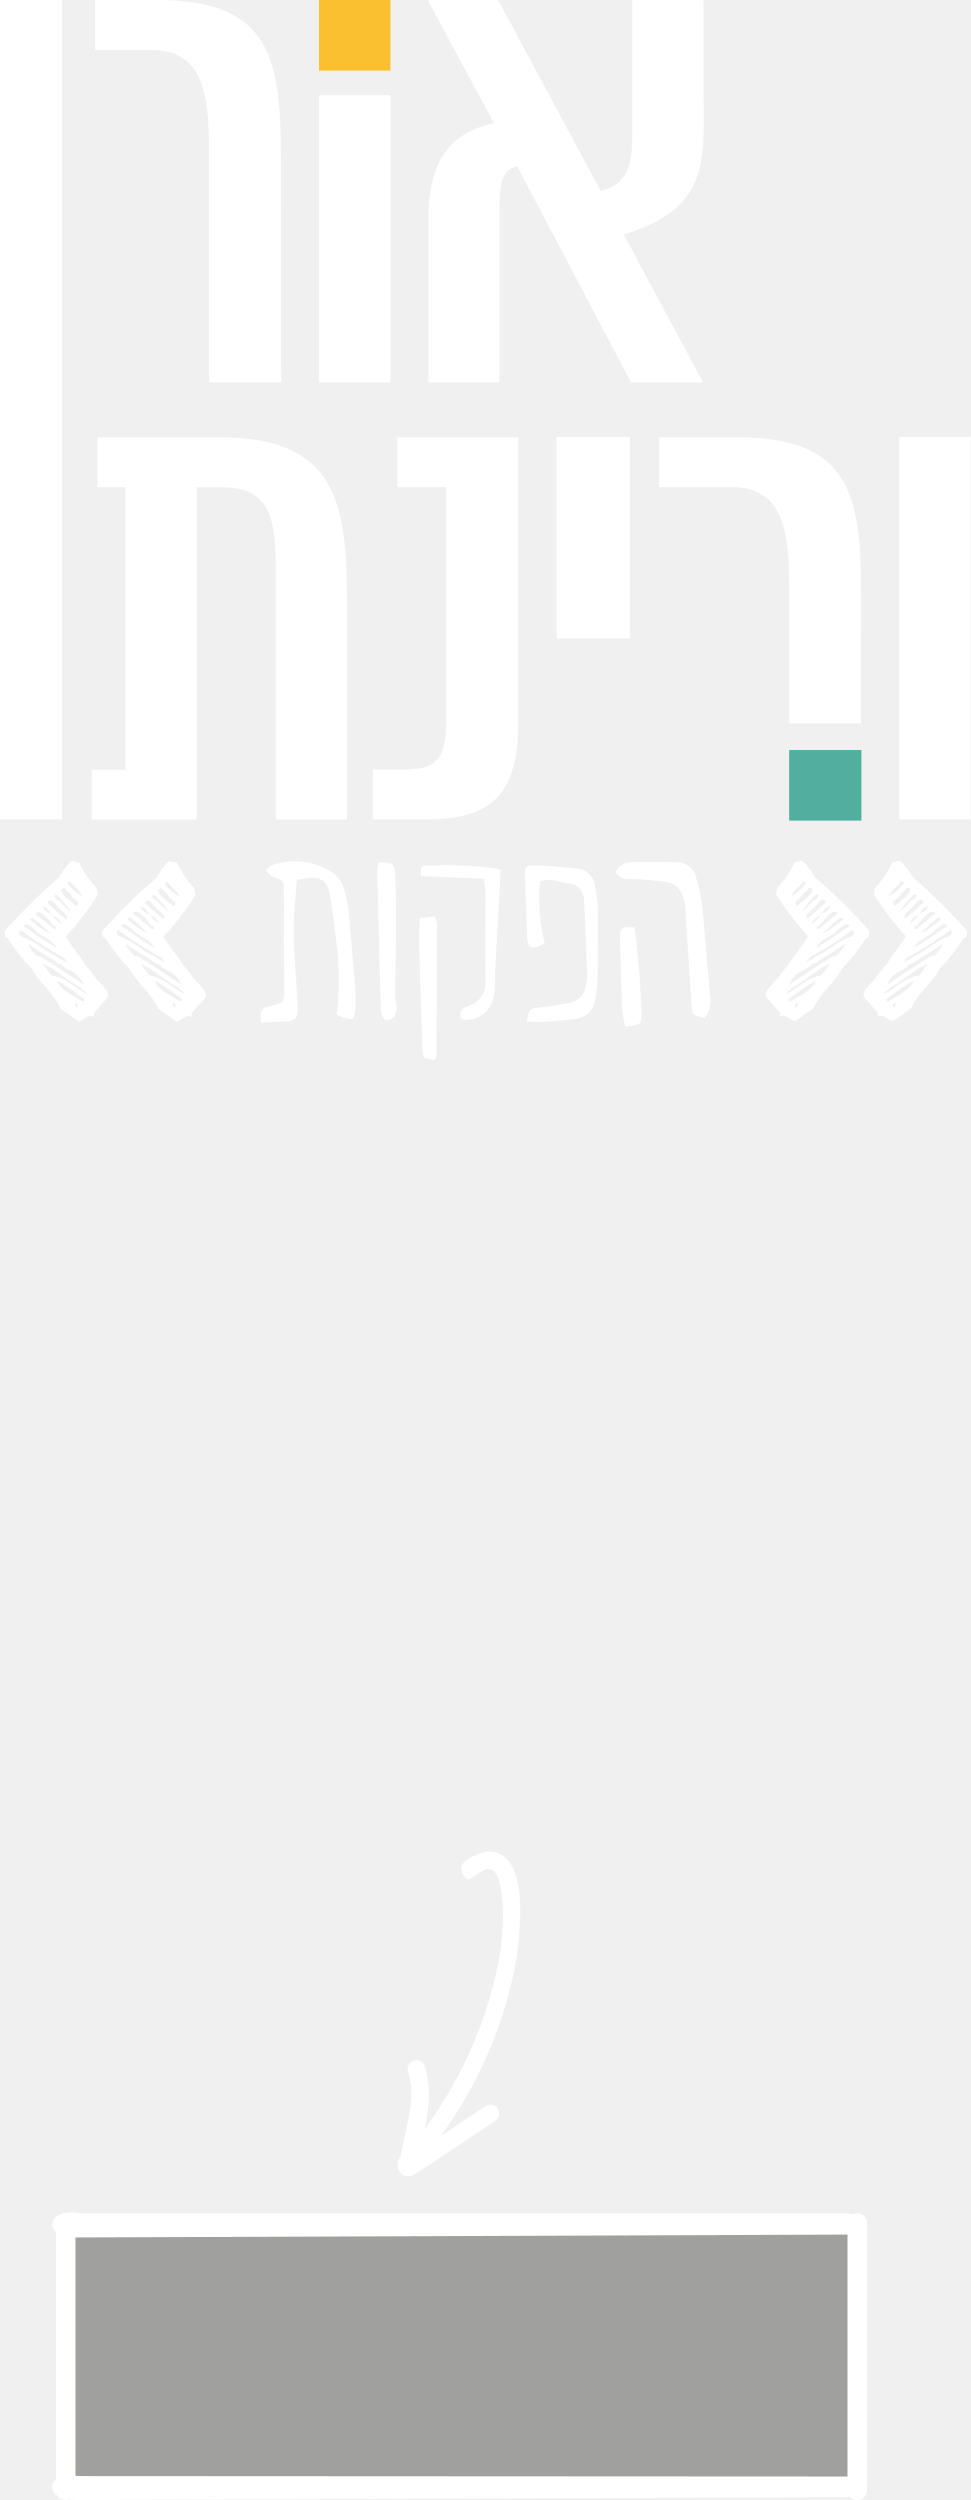
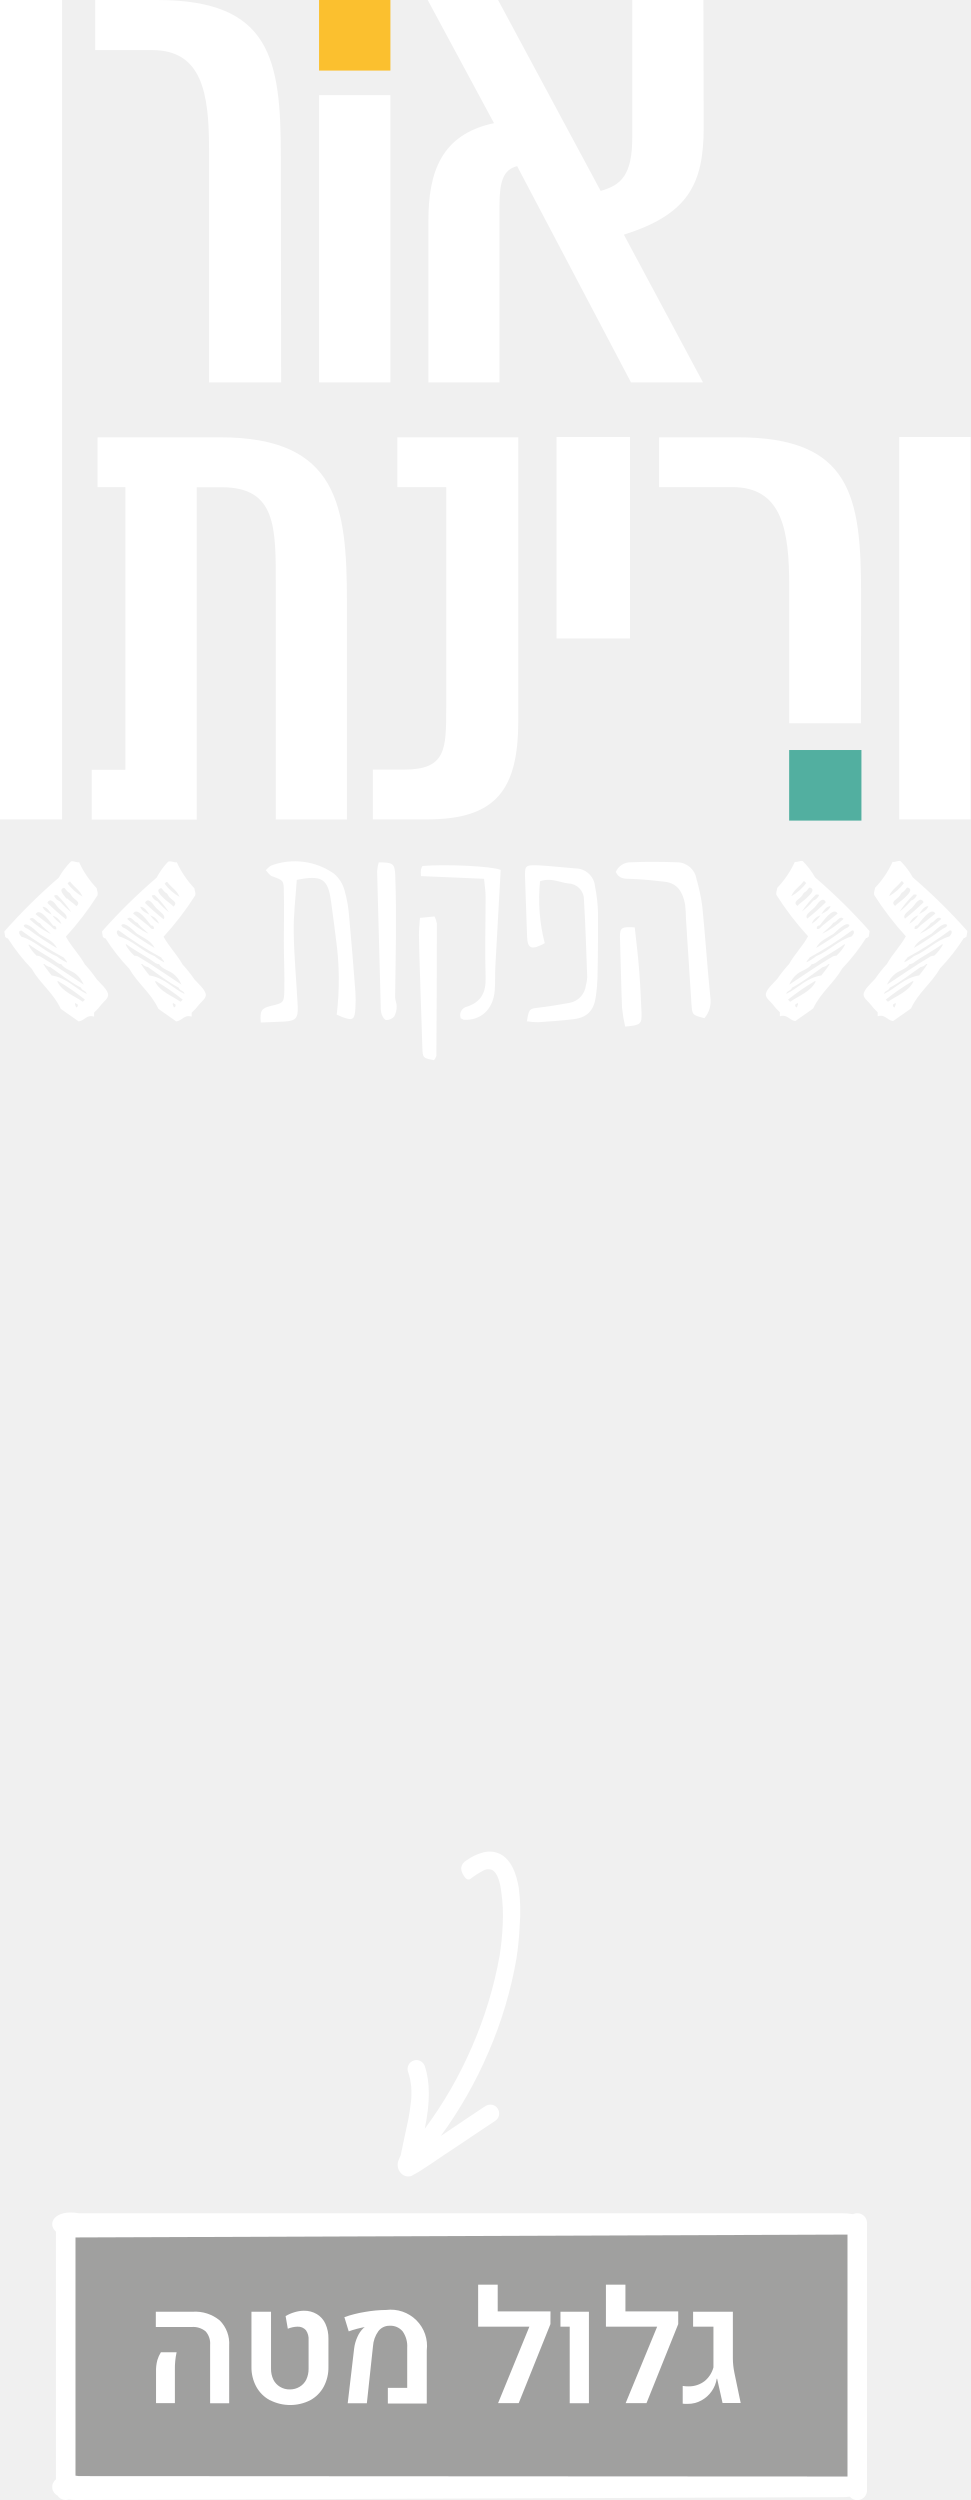
<svg xmlns="http://www.w3.org/2000/svg" viewBox="0 0 136.41 351.36">
  <defs>
-     <style>.cls-1{fill:#1d1d1b;opacity:0.38;}.cls-2,.cls-3{fill:#fff;}.cls-2{fill-rule:evenodd;}.cls-4{fill:#fbc02f;}.cls-5{fill:#52afa0;}</style>
+     <style>.a{fill:#1d1d1b;opacity:0.38;}.b,.c{fill:#fff;}.b{fill-rule:evenodd;}.d{fill:#fbc02f;}.e{fill:#52afa0;}</style>
  </defs>
-   <g id="Layer_2" data-name="Layer 2">
-     <g id="art">
-       <rect class="cls-1" x="9.02" y="312.49" width="111.15" height="36.91" />
-       <path class="cls-2" d="M72.91,265.32q-.57-3.42-2.3-4.57a3.37,3.37,0,0,0-2.68-.41,7.13,7.13,0,0,0-2.38,1.13,1.43,1.43,0,0,0-.74,1.07,2,2,0,0,0,.36,1.06c.24.39.58.76,1,.43a11.11,11.11,0,0,1,1.7-1.1,1.44,1.44,0,0,1,1.36-.09c.55.35,1,1.32,1.2,2.9a23.32,23.32,0,0,1,.22,4.82,38.3,38.3,0,0,1-.43,4.29,57.12,57.12,0,0,1-3.86,12.75,57.47,57.47,0,0,1-6.66,11.58q1.14-5.46,0-8.81a1.31,1.31,0,0,0-.63-.71,1.12,1.12,0,0,0-.93-.06,1.23,1.23,0,0,0-.72.61,1.2,1.2,0,0,0-.08.94,9,9,0,0,1,.45,2.11,11,11,0,0,1-.06,2.38c-.11.86-.22,1.59-.34,2.21l-.55,2.55-.51,2.44s0,.08-.08.21l-.21.49a1.72,1.72,0,0,0,.56,2.11,1.37,1.37,0,0,0,1,.22,1,1,0,0,0,.29-.09,3.56,3.56,0,0,0,.4-.23,7.78,7.78,0,0,0,1-.6q.92-.57,3-2,5.8-3.89,7.31-4.88a1.21,1.21,0,0,0,.53-.78,1.23,1.23,0,0,0-.18-.93,1.15,1.15,0,0,0-.76-.54,1.32,1.32,0,0,0-.94.16q-1.74,1.14-6.3,4.22a60,60,0,0,0,6.74-11.86,58.21,58.21,0,0,0,3.89-13.05,42.65,42.65,0,0,0,.46-4.68A25.09,25.09,0,0,0,72.91,265.32Z" />
-       <path class="cls-2" d="M119.89,311.19a8.41,8.41,0,0,0-1.55-.13H11.07c-3.33-.59-4.52,1.41-3.21,2.59v34.82a1.34,1.34,0,0,0,.22,2.26,1.37,1.37,0,0,0,1.58.56,6.48,6.48,0,0,0,.94.07l107.73-.4a8.86,8.86,0,0,0,1.11-.07,1.37,1.37,0,0,0,2.41-1V312.5A1.37,1.37,0,0,0,119.89,311.19ZM11.07,348l-.46-.06V314.46l107.73-.4c.27,0,.53,0,.77,0v34c-.24,0-.5,0-.77,0Z" />
-       <rect class="cls-3" x="126.38" y="61.42" width="10.03" height="53.74" />
-       <path class="cls-3" d="M121,101.65H110.92V82.36c0-7.88-1-13.9-8-13.9H92.63v-7h11c16,0,17.39,8.31,17.39,22Z" />
-       <path class="cls-3" d="M98.9,17.89c0,8-2.2,12.25-11.22,15.09L98.8,53.74H88.68l-16-30.39c-1.86.47-2.48,2-2.48,5.47V53.74H60.21V31c0-6.74,1.77-12.12,9.22-13.69L60.11,0H70L84.42,26.83c2.87-.81,4.44-2.2,4.44-7.54V0h10Z" />
-       <path class="cls-3" d="M62.72,99.52V68.46H55.84v-7h17V101.3c0,9.62-3.06,13.86-12.8,13.86H52.4v-7h4.44c5.87,0,5.87-2.92,5.87-8.6" />
-       <rect class="cls-3" x="44.84" y="13.37" width="10.03" height="40.37" />
-       <path class="cls-3" d="M48.76,84.65v30.52h-10v-33c0-8,.1-13.69-7.59-13.69H27.65v46.71H12.89v-7h4.73V68.46H13.71v-7H30.9c16.62,0,17.86,9.58,17.86,23.23" />
-       <path class="cls-3" d="M39.51,53.74H29.38V20.94c0-7.88-1-13.9-8-13.9h-8V0h8.7c16,0,17.39,8.31,17.39,22Z" />
-       <rect class="cls-3" width="8.72" height="115.16" />
-       <rect class="cls-3" x="78.22" y="61.42" width="10.32" height="28.31" />
-       <rect class="cls-4" x="44.84" width="10.03" height="9.92" />
-       <rect class="cls-5" x="110.91" y="105.41" width="10.16" height="9.92" />
-       <path class="cls-3" d="M53.23,121.2c2,0,2.26.16,2.32,1.86.11,2.82.11,5.64.1,8.46s-.1,5.76-.12,8.64c0,.43.24.87.22,1.3a2.78,2.78,0,0,1-.36,1.42,1.48,1.48,0,0,1-1.12.48c-.23,0-.51-.48-.63-.8a3.65,3.65,0,0,1-.13-1.14q-.27-9.51-.51-19a6.26,6.26,0,0,1,.23-1.22" />
-       <path class="cls-3" d="M47.32,142.63A41,41,0,0,0,47.22,132c-.2-1.78-.46-3.56-.7-5.34-.43-3.15-1.26-3.71-4.81-3-.15,2.39-.47,4.86-.43,7.33.05,3.46.38,6.91.56,10.37.09,1.78-.27,2.14-2,2.22l-3.19.13c-.14-1.68.09-2,1.4-2.33,1.78-.42,1.87-.42,1.91-2.18.05-2.31-.07-4.61-.07-6.92s.07-4.61,0-6.92c0-1.65-.07-1.62-1.67-2.22-.35-.13-.58-.55-.87-.84.27-.23.5-.56.81-.67a9.55,9.55,0,0,1,8.78,1.16,4.63,4.63,0,0,1,1.49,2.37,18.23,18.23,0,0,1,.65,3.78c.33,3.49.6,7,.87,10.48a17,17,0,0,1,0,2.29c-.1,1.62-.36,1.78-1.85,1.23-.17-.06-.34-.15-.74-.32" />
-       <path class="cls-3" d="M74.05,143.54c.29-1.75.36-1.77,1.58-1.91,1.45-.17,2.9-.41,4.34-.67a2.82,2.82,0,0,0,2.37-2.46,5,5,0,0,0,.19-1.13c-.13-3.64-.24-7.29-.46-10.92a2.25,2.25,0,0,0-2.17-2.28c-1.25-.15-2.44-.85-4-.32a24.85,24.85,0,0,0,.66,8.71c-1.81,1-2.42.8-2.48-.89q-.15-4-.28-8.05c-.06-2-.05-2.07,1.91-2,1.72.09,3.44.3,5.16.43a2.77,2.77,0,0,1,2.75,2.48,22.58,22.58,0,0,1,.43,3.78c0,3.07,0,6.14-.08,9.2a22.45,22.45,0,0,1-.22,2.49c-.26,2-1.19,3-3.13,3.24-1.65.2-3.31.32-5,.43a11,11,0,0,1-1.63-.14" />
-       <path class="cls-3" d="M86.53,122.58a2.25,2.25,0,0,1,2.12-1.39c2.17-.1,4.35-.07,6.52,0a2.77,2.77,0,0,1,2.71,2.32,26,26,0,0,1,.83,3.94c.42,4.21.69,8.44,1.12,12.65a3.69,3.69,0,0,1-.83,3c-1.68-.44-1.72-.43-1.82-2-.27-4-.51-7.94-.77-11.91a17.19,17.19,0,0,0-.13-2.11c-.31-1.62-1-2.94-2.87-3.16-1.58-.19-3.17-.34-4.76-.4-.85,0-1.68,0-2.12-1" />
-       <path class="cls-3" d="M64.78,143.17a1.22,1.22,0,0,1,.85-1.69c2-.66,2.69-2,2.62-4.12-.12-3.78,0-7.56,0-11.34,0-.76-.13-1.51-.22-2.51l-8.87-.38a6.25,6.25,0,0,1,0-.91,2.1,2.1,0,0,1,.21-.51c3.06-.27,9.7,0,11,.55-.25,4.48-.51,9-.75,13.52-.06,1.15,0,2.31-.09,3.45-.22,2.63-1.93,4.21-4.33,4.1-.06,0-.11-.06-.32-.17" />
-       <path class="cls-3" d="M59.07,129l2-.2a3.79,3.79,0,0,1,.33,1q0,9.3-.07,18.6A1.93,1.93,0,0,1,61,149c-1.56-.29-1.59-.31-1.64-1.77q-.19-5.37-.35-10.74c-.05-1.72-.11-3.44-.13-5.16,0-.75.09-1.51.15-2.39" />
-       <path class="cls-3" d="M87.86,144.28a22,22,0,0,1-.44-2.68c-.13-3.31-.18-6.62-.29-9.93,0-1.27.22-1.46,2.08-1.33.2,1.87.44,3.75.59,5.64.17,2.1.27,4.2.36,6.3.07,1.66-.11,1.81-2.31,2" />
-       <path class="cls-3" d="M24.68,141.28c0,.15-.08.29-.25.31,0-.17-.31-.54-.06-.62.06.15.31.1.31.31m1-.8a1.47,1.47,0,0,1-.31.31c-1.26-.88-2.88-1.41-3.58-2.84,0,0,.05-.07.12-.06a31.94,31.94,0,0,1,3.77,2.6m-5.68-5a1.34,1.34,0,0,0,.8.43c1.45,1,2.75,2.07,4.33,2.9.11.44.72.39.8.87-1.7-.81-2.78-2.25-4.94-2.6-.39-.54-.82-1-1.17-1.61Zm1.85-.12c.19,0,.22.19.49.12.4.67,1.43.92,2,1.36a3.88,3.88,0,0,1,1.17,1.54c-2.05-1.33-4-2.73-6.18-4-.15,0-.23-.1-.43-.06a5.52,5.52,0,0,1-1.24-1.55s.05-.07.12-.06c1.26.94,2.74,1.66,4,2.59m-5.13-4.57a50.5,50.5,0,0,0,6,3.83c.11.27.38.36.43.68a7,7,0,0,1-1.36-.87c-1.84-.75-3-2.18-5-2.78-.15-.2-.42-.46-.25-.8a.28.28,0,0,0,.19-.06m2.6.49c.91.59,2,1,2.47,2a44.2,44.2,0,0,1-4-2.66c-.24-.17-.6-.19-.68-.56.49-.54,1.79.87,2.16,1.17m.12-1.48c.4.63,1.09,1,1.54,1.54a12.38,12.38,0,0,1-3-2.1c.59-.56.91.5,1.48.56m3,.12a3.83,3.83,0,0,1-1.24-1.17,1.88,1.88,0,0,1,1.24,1.17m-1.11.25a.36.36,0,0,1,.37.49c-.37.1-.57-.31-.8-.49l-2.1-1.67c.6-1.11,2.18,1.3,2.53,1.67M21,128.55c-.53-.27-1.08-.52-1.3-1.11.58,0,1,.63,1.3,1.11m-.12-2c.54.22.67.66,1.11,1.11s1.42,1,1,1.54a33.13,33.13,0,0,1-2.6-2.29.44.44,0,0,1,.43-.37m.93-.74a14.91,14.91,0,0,1,2,2.41,9.91,9.91,0,0,1-1.61-1.54,1.35,1.35,0,0,1-.8-.74c0-.16.21-.12.37-.12m1.36.49c-.47-.45-1.32-1.23-.43-1.48.2.07.31.43.62.62s.23.18.43.49c.38.59,1.44.86.68,1.48-.22-.29-.8-.64-1.3-1.11m.43-2.35c.53.75,1.38,1.18,1.73,2.1a6.79,6.79,0,0,1-2.1-1.85c.15-.05.13-.28.37-.25m.12-2.84A10.37,10.37,0,0,0,22,123.36a79.19,79.19,0,0,0-7.66,7.54c0,.3.1.52.12.8.13.05.18.19.37.19a27.64,27.64,0,0,0,3.34,4.26c1.17,2.06,3.06,3.41,4.08,5.62.82.62,1.7,1.18,2.53,1.79.89-.15,1.11-1,2.16-.68v-.56A8.1,8.1,0,0,0,28,141.16c.3-.37.91-.8.93-1.3,0-.73-1.11-1.64-1.61-2.22a18.83,18.83,0,0,0-1.67-2.1c-.78-1.4-1.89-2.48-2.66-3.89a41.74,41.74,0,0,0,4.45-5.81c.09-.38-.08-.59-.12-1a13.33,13.33,0,0,1-2.47-3.65c-.47.06-.63-.19-1.11-.12" />
-       <path class="cls-3" d="M10.94,141.28c0,.15-.08.29-.25.31,0-.17-.31-.54-.06-.62.06.15.31.1.31.31m1-.8a1.47,1.47,0,0,1-.31.31c-1.26-.88-2.88-1.41-3.58-2.84,0,0,.05-.07.12-.06a31.94,31.94,0,0,1,3.77,2.6m-5.68-5a1.34,1.34,0,0,0,.8.43c1.45,1,2.75,2.07,4.33,2.9.11.44.72.39.8.87-1.7-.81-2.78-2.25-4.94-2.6-.39-.54-.82-1-1.17-1.61Zm1.85-.12c.19,0,.22.19.49.12.4.67,1.43.92,2,1.36a3.88,3.88,0,0,1,1.17,1.54c-2.05-1.33-4-2.73-6.18-4-.15,0-.23-.1-.43-.06A5.52,5.52,0,0,1,4,132.82s.05-.07.12-.06c1.26.94,2.74,1.66,4,2.59M3,130.78a50.5,50.5,0,0,0,6,3.83c.11.27.38.36.43.68A7,7,0,0,1,8,134.42c-1.84-.75-3-2.18-5-2.78-.15-.2-.42-.46-.25-.8a.28.28,0,0,0,.19-.06m2.6.49c.91.59,2,1,2.47,2a44.2,44.2,0,0,1-4-2.66c-.24-.17-.6-.19-.68-.56.49-.54,1.79.87,2.16,1.17m.12-1.48c.4.63,1.09,1,1.54,1.54a12.38,12.38,0,0,1-3-2.1c.59-.56.91.5,1.48.56m3,.12a3.83,3.83,0,0,1-1.24-1.17,1.88,1.88,0,0,1,1.24,1.17m-1.11.25a.36.36,0,0,1,.37.49c-.37.1-.57-.31-.8-.49L5,128.49c.6-1.11,2.18,1.3,2.53,1.67m-.25-1.61c-.53-.27-1.08-.52-1.3-1.11.58,0,1,.63,1.3,1.11m-.12-2c.54.22.67.66,1.11,1.11s1.42,1,1,1.54a33.13,33.13,0,0,1-2.6-2.29.44.44,0,0,1,.43-.37m.93-.74a14.91,14.91,0,0,1,2,2.41,9.91,9.91,0,0,1-1.61-1.54,1.35,1.35,0,0,1-.8-.74c0-.16.21-.12.37-.12m1.36.49C9,125.82,8.13,125,9,124.78c.2.07.31.43.62.62s.23.18.43.49c.38.59,1.44.86.68,1.48-.22-.29-.8-.64-1.3-1.11m.43-2.35c.53.75,1.38,1.18,1.73,2.1a6.78,6.78,0,0,1-2.1-1.85c.15-.05.13-.28.37-.25m.12-2.84a10.37,10.37,0,0,0-1.73,2.29A79.19,79.19,0,0,0,.62,130.9c0,.3.1.52.12.8.13.05.18.19.37.19a27.64,27.64,0,0,0,3.34,4.26c1.17,2.06,3.06,3.41,4.08,5.62.82.62,1.7,1.18,2.53,1.79.89-.15,1.11-1,2.16-.68v-.56a8.1,8.1,0,0,0,1.05-1.17c.3-.37.91-.8.93-1.3,0-.73-1.11-1.64-1.61-2.22a18.75,18.75,0,0,0-1.67-2.1c-.78-1.4-1.89-2.48-2.66-3.89a41.74,41.74,0,0,0,4.45-5.81c.09-.38-.08-.59-.12-1a13.35,13.35,0,0,1-2.47-3.65c-.47.06-.63-.19-1.11-.12" />
-       <path class="cls-3" d="M111.75,141.28c0,.15.08.29.25.31,0-.17.31-.54.06-.62-.06.15-.31.1-.31.31m-1-.8a1.47,1.47,0,0,0,.31.31c1.26-.88,2.88-1.41,3.58-2.84,0,0-.05-.07-.12-.06a31.94,31.94,0,0,0-3.77,2.6m5.68-5a1.34,1.34,0,0,1-.8.43c-1.45,1-2.75,2.07-4.33,2.9-.11.44-.72.39-.8.87,1.7-.81,2.78-2.25,4.94-2.6.39-.54.82-1,1.17-1.61Zm-1.85-.12c-.19,0-.22.19-.49.12-.4.67-1.43.92-2,1.36a3.88,3.88,0,0,0-1.17,1.54c2.05-1.33,4-2.73,6.18-4,.15,0,.23-.1.43-.06a5.52,5.52,0,0,0,1.24-1.55s-.05-.07-.12-.06c-1.26.94-2.74,1.66-4,2.59m5.13-4.57a50.5,50.5,0,0,1-6,3.83c-.11.27-.38.36-.43.68a7,7,0,0,0,1.36-.87c1.84-.75,3-2.18,5-2.78.15-.2.42-.46.25-.8a.28.28,0,0,1-.19-.06m-2.6.49c-.91.59-2,1-2.47,2a44.2,44.2,0,0,0,4-2.66c.24-.17.6-.19.68-.56-.49-.54-1.79.87-2.16,1.17m-.12-1.48c-.4.63-1.09,1-1.54,1.54a12.38,12.38,0,0,0,3-2.1c-.59-.56-.91.5-1.48.56m-3,.12a3.83,3.83,0,0,0,1.24-1.17,1.88,1.88,0,0,0-1.24,1.17m1.11.25a.36.36,0,0,0-.37.49c.37.1.57-.31.8-.49l2.1-1.67c-.6-1.11-2.18,1.3-2.53,1.67m.25-1.61c.53-.27,1.08-.52,1.3-1.11-.58,0-1,.63-1.3,1.11m.12-2c-.54.22-.67.66-1.11,1.11s-1.42,1-1,1.54a33.13,33.13,0,0,0,2.6-2.29.44.44,0,0,0-.43-.37m-.93-.74a14.91,14.91,0,0,0-2,2.41,9.91,9.91,0,0,0,1.61-1.54,1.35,1.35,0,0,0,.8-.74c0-.16-.21-.12-.37-.12m-1.36.49c.47-.45,1.32-1.23.43-1.48-.2.07-.31.43-.62.62s-.23.18-.43.49c-.38.59-1.44.86-.68,1.48.22-.29.8-.64,1.3-1.11m-.43-2.35c-.53.75-1.38,1.18-1.73,2.1a6.79,6.79,0,0,0,2.1-1.85c-.15-.05-.13-.28-.37-.25m-.12-2.84a10.37,10.37,0,0,1,1.73,2.29,79.18,79.18,0,0,1,7.66,7.54c0,.3-.1.52-.12.8-.13.05-.18.19-.37.19a27.64,27.64,0,0,1-3.34,4.26c-1.17,2.06-3.06,3.41-4.08,5.62-.82.62-1.7,1.18-2.53,1.79-.89-.15-1.11-1-2.16-.68v-.56a8.1,8.1,0,0,1-1.05-1.17c-.3-.37-.91-.8-.93-1.3,0-.73,1.11-1.64,1.61-2.22a18.83,18.83,0,0,1,1.67-2.1c.78-1.4,1.89-2.48,2.66-3.89a41.74,41.74,0,0,1-4.45-5.81c-.09-.38.08-.59.12-1a13.33,13.33,0,0,0,2.47-3.65c.47.06.63-.19,1.11-.12" />
-       <path class="cls-3" d="M125.49,141.28c0,.15.08.29.25.31,0-.17.31-.54.06-.62-.06.15-.31.1-.31.31m-1-.8a1.47,1.47,0,0,0,.31.31c1.26-.88,2.88-1.41,3.58-2.84,0,0-.05-.07-.12-.06a31.94,31.94,0,0,0-3.77,2.6m5.68-5a1.34,1.34,0,0,1-.8.43c-1.45,1-2.75,2.07-4.33,2.9-.11.44-.72.39-.8.87,1.7-.81,2.78-2.25,4.94-2.6.39-.54.82-1,1.17-1.61Zm-1.85-.12c-.19,0-.22.19-.49.12-.4.67-1.43.92-2,1.36a3.88,3.88,0,0,0-1.17,1.54c2.05-1.33,4-2.73,6.18-4,.15,0,.23-.1.43-.06a5.52,5.52,0,0,0,1.24-1.55s-.05-.07-.12-.06c-1.26.94-2.74,1.66-4,2.59m5.13-4.57a50.5,50.5,0,0,1-6,3.83c-.11.27-.38.36-.43.68a7,7,0,0,0,1.36-.87c1.84-.75,3-2.18,5-2.78.15-.2.42-.46.25-.8a.28.28,0,0,1-.19-.06m-2.6.49c-.91.59-2,1-2.47,2a44.2,44.2,0,0,0,4-2.66c.24-.17.6-.19.68-.56-.49-.54-1.79.87-2.16,1.17m-.12-1.48c-.4.63-1.09,1-1.54,1.54a12.38,12.38,0,0,0,3-2.1c-.59-.56-.91.5-1.48.56m-3,.12a3.83,3.83,0,0,0,1.24-1.17,1.88,1.88,0,0,0-1.24,1.17m1.11.25a.36.36,0,0,0-.37.49c.37.1.57-.31.8-.49l2.1-1.67c-.6-1.11-2.18,1.3-2.53,1.67m.25-1.61c.53-.27,1.08-.52,1.3-1.11-.58,0-1,.63-1.3,1.11m.12-2c-.54.22-.67.66-1.11,1.11s-1.42,1-1,1.54a33.13,33.13,0,0,0,2.6-2.29.44.44,0,0,0-.43-.37m-.93-.74a14.91,14.91,0,0,0-2,2.41,10,10,0,0,0,1.61-1.54,1.35,1.35,0,0,0,.8-.74c0-.16-.21-.12-.37-.12m-1.36.49c.47-.45,1.32-1.23.43-1.48-.2.07-.31.43-.62.62s-.23.18-.43.49c-.38.59-1.44.86-.68,1.48.22-.29.8-.64,1.3-1.11m-.43-2.35c-.53.75-1.38,1.18-1.73,2.1a6.78,6.78,0,0,0,2.1-1.85c-.15-.05-.13-.28-.37-.25m-.12-2.84a10.37,10.37,0,0,1,1.73,2.29,79.18,79.18,0,0,1,7.66,7.54c0,.3-.1.52-.12.8-.13.05-.18.19-.37.19a27.64,27.64,0,0,1-3.34,4.26c-1.17,2.06-3.06,3.41-4.08,5.62-.82.62-1.7,1.18-2.53,1.79-.89-.15-1.11-1-2.16-.68v-.56a8.1,8.1,0,0,1-1.05-1.17c-.3-.37-.91-.8-.93-1.3,0-.73,1.11-1.64,1.61-2.22a18.75,18.75,0,0,1,1.67-2.1c.78-1.4,1.89-2.48,2.66-3.89a41.74,41.74,0,0,1-4.45-5.81c-.09-.38.08-.59.12-1a13.35,13.35,0,0,0,2.47-3.65c.47.06.63-.19,1.11-.12" />
-     </g>
-   </g>
+   <rect class="a" x="9.02" y="312.49" width="111.15" height="36.91" />
+   <path class="b" d="M72.91,265.32q-.57-3.42-2.3-4.57a3.37,3.37,0,0,0-2.68-.41,7.13,7.13,0,0,0-2.38,1.13,1.43,1.43,0,0,0-.74,1.07,2,2,0,0,0,.36,1.06c.24.39.58.76,1,.43a11.11,11.11,0,0,1,1.7-1.1,1.44,1.44,0,0,1,1.36-.09c.55.35,1,1.32,1.2,2.9a23.32,23.32,0,0,1,.22,4.82,38.3,38.3,0,0,1-.43,4.29,57.12,57.12,0,0,1-3.86,12.75,57.47,57.47,0,0,1-6.66,11.58q1.14-5.46,0-8.81a1.31,1.31,0,0,0-.63-.71,1.12,1.12,0,0,0-.93-.06,1.23,1.23,0,0,0-.72.61,1.2,1.2,0,0,0-.08.94,9,9,0,0,1,.45,2.11,11,11,0,0,1-.06,2.38c-.11.86-.22,1.59-.34,2.21l-.55,2.55-.51,2.44s0,.08-.08.21l-.21.49a1.72,1.72,0,0,0,.56,2.11,1.37,1.37,0,0,0,1,.22,1,1,0,0,0,.29-.09,3.56,3.56,0,0,0,.4-.23,7.78,7.78,0,0,0,1-.6q.92-.57,3-2,5.8-3.89,7.31-4.88a1.21,1.21,0,0,0,.53-.78,1.23,1.23,0,0,0-.18-.93,1.15,1.15,0,0,0-.76-.54,1.32,1.32,0,0,0-.94.16q-1.74,1.14-6.3,4.22a60,60,0,0,0,6.74-11.86,58.21,58.21,0,0,0,3.89-13.05,42.65,42.65,0,0,0,.46-4.68A25.09,25.09,0,0,0,72.91,265.32Z" />
+   <path class="c" d="M21.93,333.35a5.7,5.7,0,0,1,.19-1.67,4.67,4.67,0,0,1,.49-1.08h2.21a10.65,10.65,0,0,0-.24,2.5v4.65H21.93Zm7.6-3.79a2.54,2.54,0,0,0-.63-1.9,2.73,2.73,0,0,0-2-.61h-5V324.9h5.18a5.41,5.41,0,0,1,3.81,1.23,4.59,4.59,0,0,1,1.32,3.54v8.09H29.53Z" />
+   <path class="c" d="M37.92,337.33a4.73,4.73,0,0,1-1.9-1.89,5.69,5.69,0,0,1-.68-2.81V324.9h2.75v8a3.51,3.51,0,0,0,.33,1.55,2.47,2.47,0,0,0,.93,1,2.55,2.55,0,0,0,1.37.37,2.61,2.61,0,0,0,1.39-.37,2.45,2.45,0,0,0,.93-1,3.51,3.51,0,0,0,.33-1.55v-4A2.17,2.17,0,0,0,43,327.5a1.47,1.47,0,0,0-1.2-.5,3.82,3.82,0,0,0-1.35.29l-.31-1.78a5.31,5.31,0,0,1,1.25-.54,4.66,4.66,0,0,1,1.31-.21,3.45,3.45,0,0,1,1.84.48,3.09,3.09,0,0,1,1.2,1.36,4.89,4.89,0,0,1,.42,2.1v3.94a5.71,5.71,0,0,1-.67,2.81,4.7,4.7,0,0,1-1.89,1.89,6.23,6.23,0,0,1-5.63,0Z" />
+   <path class="c" d="M49.77,330.08a5.54,5.54,0,0,1,.47-1.66,3.8,3.8,0,0,1,.85-1.23,1,1,0,0,1,.18-.14l0,0c-.29.05-.66.14-1.1.25s-.82.24-1.16.36l-.61-2a16.69,16.69,0,0,1,2.88-.73,18.17,18.17,0,0,1,3-.28,5.1,5.1,0,0,1,5.7,5.69v7.46H54.51V335.6h2.72v-5.65a3.58,3.58,0,0,0-.64-2.29,2.21,2.21,0,0,0-1.83-.79,1.93,1.93,0,0,0-1.58.76,4.07,4.07,0,0,0-.76,2.13l-.86,8H48.87Z" />
+   <path class="c" d="M77.36,326.64,72.9,337.75H70L74.4,327H67.2v-5.9h2.75v3.75h7.42Z" />
+   <path class="c" d="M80.07,327h-1.3V324.9h4v12.86H80.07Z" />
+   <path class="c" d="M95.32,326.64l-4.46,11.11H87.93L92.36,327h-7.2v-5.9H87.9v3.75h7.42Z" />
+   <path class="c" d="M95.95,337.82v-2.49a4.94,4.94,0,0,0,.84.06,3.61,3.61,0,0,0,2.24-.74,3.75,3.75,0,0,0,1.24-1.93V327H97.41V324.9H103v6.56a10.1,10.1,0,0,0,.21,2l.89,4.27h-2.55l-.76-3.41h-.06a4.15,4.15,0,0,1-.72,1.77,4.21,4.21,0,0,1-1.44,1.28,3.9,3.9,0,0,1-1.9.48A3.57,3.57,0,0,1,95.95,337.82Z" />
+   <path class="b" d="M119.89,311.19a8.41,8.41,0,0,0-1.55-.13H11.07c-3.33-.59-4.52,1.41-3.21,2.59v34.82a1.34,1.34,0,0,0,.22,2.26,1.37,1.37,0,0,0,1.58.56,6.48,6.48,0,0,0,.94.07l107.73-.4a8.86,8.86,0,0,0,1.11-.07,1.37,1.37,0,0,0,2.41-1V312.5A1.37,1.37,0,0,0,119.89,311.19ZM11.07,348l-.46-.06V314.46l107.73-.4c.27,0,.53,0,.77,0v34c-.24,0-.5,0-.77,0Z" />
+   <rect class="c" x="126.38" y="61.42" width="10.03" height="53.74" />
+   <path class="c" d="M121,101.65H110.92V82.36c0-7.88-1-13.9-8-13.9H92.63v-7h11c16,0,17.39,8.31,17.39,22Z" />
+   <path class="c" d="M98.9,17.89c0,8-2.2,12.25-11.22,15.09L98.8,53.74H88.68l-16-30.39c-1.86.47-2.48,2-2.48,5.47V53.74H60.21V31c0-6.74,1.77-12.12,9.22-13.69L60.11,0H70L84.42,26.83c2.87-.81,4.44-2.2,4.44-7.54V0h10Z" />
+   <path class="c" d="M62.72,99.52V68.46H55.84v-7h17V101.3c0,9.62-3.06,13.86-12.8,13.86H52.4v-7h4.44c5.87,0,5.87-2.92,5.87-8.6" />
+   <rect class="c" x="44.84" y="13.37" width="10.03" height="40.37" />
+   <path class="c" d="M48.76,84.65v30.52h-10v-33c0-8,.1-13.69-7.59-13.69H27.65v46.71H12.89v-7h4.73V68.46H13.71v-7H30.9c16.62,0,17.86,9.58,17.86,23.23" />
+   <path class="c" d="M39.51,53.74H29.38V20.94c0-7.88-1-13.9-8-13.9h-8V0h8.7c16,0,17.39,8.31,17.39,22Z" />
+   <rect class="c" width="8.72" height="115.16" />
+   <rect class="c" x="78.22" y="61.42" width="10.32" height="28.31" />
+   <rect class="d" x="44.84" width="10.03" height="9.92" />
+   <rect class="e" x="110.91" y="105.41" width="10.16" height="9.92" />
+   <path class="c" d="M53.23,121.2c2,0,2.26.16,2.32,1.86.11,2.82.11,5.64.1,8.46s-.1,5.76-.12,8.64c0,.43.24.87.22,1.3a2.78,2.78,0,0,1-.36,1.42,1.48,1.48,0,0,1-1.12.48c-.23,0-.51-.48-.63-.8a3.65,3.65,0,0,1-.13-1.14q-.27-9.51-.51-19a6.26,6.26,0,0,1,.23-1.22" />
+   <path class="c" d="M47.32,142.63A41,41,0,0,0,47.22,132c-.2-1.78-.46-3.56-.7-5.34-.43-3.15-1.26-3.71-4.81-3-.15,2.39-.47,4.86-.43,7.33.05,3.46.38,6.91.56,10.37.09,1.78-.27,2.14-2,2.22l-3.19.13c-.14-1.68.09-2,1.4-2.33,1.78-.42,1.87-.42,1.91-2.18.05-2.31-.07-4.61-.07-6.92s.07-4.61,0-6.92c0-1.65-.07-1.62-1.67-2.22-.35-.13-.58-.55-.87-.84.27-.23.5-.56.81-.67a9.55,9.55,0,0,1,8.78,1.16,4.63,4.63,0,0,1,1.49,2.37,18.23,18.23,0,0,1,.65,3.78c.33,3.49.6,7,.87,10.48a17,17,0,0,1,0,2.29c-.1,1.62-.36,1.78-1.85,1.23-.17-.06-.34-.15-.74-.32" />
+   <path class="c" d="M74.05,143.54c.29-1.75.36-1.77,1.58-1.91,1.45-.17,2.9-.41,4.34-.67a2.82,2.82,0,0,0,2.37-2.46,5,5,0,0,0,.19-1.13c-.13-3.64-.24-7.29-.46-10.92a2.25,2.25,0,0,0-2.17-2.28c-1.25-.15-2.44-.85-4-.32a24.85,24.85,0,0,0,.66,8.71c-1.81,1-2.42.8-2.48-.89q-.15-4-.28-8.05c-.06-2-.05-2.07,1.91-2,1.72.09,3.44.3,5.16.43a2.77,2.77,0,0,1,2.75,2.48,22.58,22.58,0,0,1,.43,3.78c0,3.07,0,6.14-.08,9.2a22.45,22.45,0,0,1-.22,2.49c-.26,2-1.19,3-3.13,3.24-1.65.2-3.31.32-5,.43a11,11,0,0,1-1.63-.14" />
+   <path class="c" d="M86.53,122.58a2.25,2.25,0,0,1,2.12-1.39c2.17-.1,4.35-.07,6.52,0a2.77,2.77,0,0,1,2.71,2.32,26,26,0,0,1,.83,3.94c.42,4.21.69,8.44,1.12,12.65a3.69,3.69,0,0,1-.83,3c-1.68-.44-1.72-.43-1.82-2-.27-4-.51-7.94-.77-11.91a17.19,17.19,0,0,0-.13-2.11c-.31-1.62-1-2.94-2.87-3.16-1.58-.19-3.17-.34-4.76-.4-.85,0-1.68,0-2.12-1" />
+   <path class="c" d="M64.78,143.17a1.22,1.22,0,0,1,.85-1.69c2-.66,2.69-2,2.62-4.12-.12-3.78,0-7.56,0-11.34,0-.76-.13-1.51-.22-2.51l-8.87-.38a6.25,6.25,0,0,1,0-.91,2.1,2.1,0,0,1,.21-.51c3.06-.27,9.7,0,11,.55-.25,4.48-.51,9-.75,13.52-.06,1.15,0,2.31-.09,3.45-.22,2.63-1.93,4.21-4.33,4.1-.06,0-.11-.06-.32-.17" />
+   <path class="c" d="M59.07,129l2-.2a3.79,3.79,0,0,1,.33,1q0,9.3-.07,18.6A1.93,1.93,0,0,1,61,149c-1.56-.29-1.59-.31-1.64-1.77q-.19-5.37-.35-10.74c-.05-1.72-.11-3.44-.13-5.16,0-.75.09-1.51.15-2.39" />
+   <path class="c" d="M87.86,144.28a22,22,0,0,1-.44-2.68c-.13-3.31-.18-6.62-.29-9.93,0-1.27.22-1.46,2.08-1.33.2,1.87.44,3.75.59,5.64.17,2.1.27,4.2.36,6.3.07,1.66-.11,1.81-2.31,2" />
+   <path class="c" d="M24.68,141.28c0,.15-.08.29-.25.31,0-.17-.31-.54-.06-.62.06.15.31.1.31.31m1-.8a1.47,1.47,0,0,1-.31.31c-1.26-.88-2.88-1.41-3.58-2.84,0,0,.05-.07.12-.06a31.94,31.94,0,0,1,3.77,2.6m-5.68-5a1.34,1.34,0,0,0,.8.43c1.45,1,2.75,2.07,4.33,2.9.11.44.72.39.8.87-1.7-.81-2.78-2.25-4.94-2.6-.39-.54-.82-1-1.17-1.61Zm1.85-.12c.19,0,.22.19.49.12.4.67,1.43.92,2,1.36a3.88,3.88,0,0,1,1.17,1.54c-2.05-1.33-4-2.73-6.18-4-.15,0-.23-.1-.43-.06a5.52,5.52,0,0,1-1.24-1.55s.05-.07.12-.06c1.26.94,2.74,1.66,4,2.59m-5.13-4.57a50.5,50.5,0,0,0,6,3.83c.11.27.38.36.43.68a7,7,0,0,1-1.36-.87c-1.84-.75-3-2.18-5-2.78-.15-.2-.42-.46-.25-.8a.28.28,0,0,0,.19-.06m2.6.49c.91.59,2,1,2.47,2a44.2,44.2,0,0,1-4-2.66c-.24-.17-.6-.19-.68-.56.49-.54,1.79.87,2.16,1.17m.12-1.48c.4.63,1.09,1,1.54,1.54a12.38,12.38,0,0,1-3-2.1c.59-.56.91.5,1.48.56m3,.12a3.83,3.83,0,0,1-1.24-1.17,1.88,1.88,0,0,1,1.24,1.17m-1.11.25a.36.36,0,0,1,.37.49c-.37.1-.57-.31-.8-.49l-2.1-1.67c.6-1.11,2.18,1.3,2.53,1.67M21,128.55c-.53-.27-1.08-.52-1.3-1.11.58,0,1,.63,1.3,1.11m-.12-2c.54.22.67.66,1.11,1.11s1.42,1,1,1.54a33.13,33.13,0,0,1-2.6-2.29.44.44,0,0,1,.43-.37m.93-.74a14.91,14.91,0,0,1,2,2.41,9.91,9.91,0,0,1-1.61-1.54,1.35,1.35,0,0,1-.8-.74c0-.16.21-.12.37-.12m1.36.49c-.47-.45-1.32-1.23-.43-1.48.2.07.31.43.62.62s.23.18.43.49c.38.59,1.44.86.68,1.48-.22-.29-.8-.64-1.3-1.11m.43-2.35c.53.75,1.38,1.18,1.73,2.1a6.79,6.79,0,0,1-2.1-1.85c.15-.05.13-.28.37-.25m.12-2.84A10.37,10.37,0,0,0,22,123.36a79.19,79.19,0,0,0-7.66,7.54c0,.3.1.52.12.8.13.05.18.19.37.19a27.64,27.64,0,0,0,3.34,4.26c1.17,2.06,3.06,3.41,4.08,5.62.82.62,1.7,1.18,2.53,1.79.89-.15,1.11-1,2.16-.68v-.56A8.1,8.1,0,0,0,28,141.16c.3-.37.91-.8.93-1.3,0-.73-1.11-1.64-1.61-2.22a18.83,18.83,0,0,0-1.67-2.1c-.78-1.4-1.89-2.48-2.66-3.89a41.74,41.74,0,0,0,4.45-5.81c.09-.38-.08-.59-.12-1a13.33,13.33,0,0,1-2.47-3.65c-.47.06-.63-.19-1.11-.12" />
+   <path class="c" d="M10.94,141.28c0,.15-.08.29-.25.31,0-.17-.31-.54-.06-.62.06.15.31.1.31.31m1-.8a1.47,1.47,0,0,1-.31.31c-1.26-.88-2.88-1.41-3.58-2.84,0,0,.05-.07.12-.06a31.94,31.94,0,0,1,3.77,2.6m-5.68-5a1.34,1.34,0,0,0,.8.43c1.45,1,2.75,2.07,4.33,2.9.11.44.72.39.8.87-1.7-.81-2.78-2.25-4.94-2.6-.39-.54-.82-1-1.17-1.61Zm1.85-.12c.19,0,.22.19.49.12.4.67,1.43.92,2,1.36a3.88,3.88,0,0,1,1.17,1.54c-2.05-1.33-4-2.73-6.18-4-.15,0-.23-.1-.43-.06A5.52,5.52,0,0,1,4,132.82s.05-.07.12-.06c1.26.94,2.74,1.66,4,2.59M3,130.78a50.5,50.5,0,0,0,6,3.83c.11.27.38.36.43.68A7,7,0,0,1,8,134.42c-1.84-.75-3-2.18-5-2.78-.15-.2-.42-.46-.25-.8a.28.28,0,0,0,.19-.06m2.6.49c.91.59,2,1,2.47,2a44.2,44.2,0,0,1-4-2.66c-.24-.17-.6-.19-.68-.56.49-.54,1.79.87,2.16,1.17m.12-1.48c.4.63,1.09,1,1.54,1.54a12.38,12.38,0,0,1-3-2.1c.59-.56.91.5,1.48.56m3,.12a3.83,3.83,0,0,1-1.24-1.17,1.88,1.88,0,0,1,1.24,1.17m-1.11.25a.36.36,0,0,1,.37.49c-.37.1-.57-.31-.8-.49L5,128.49c.6-1.11,2.18,1.3,2.53,1.67m-.25-1.61c-.53-.27-1.08-.52-1.3-1.11.58,0,1,.63,1.3,1.11m-.12-2c.54.22.67.66,1.11,1.11s1.42,1,1,1.54a33.13,33.13,0,0,1-2.6-2.29.44.44,0,0,1,.43-.37m.93-.74a14.91,14.91,0,0,1,2,2.41,9.91,9.91,0,0,1-1.61-1.54,1.35,1.35,0,0,1-.8-.74c0-.16.21-.12.37-.12m1.36.49C9,125.82,8.13,125,9,124.78c.2.07.31.43.62.62s.23.18.43.49c.38.59,1.44.86.68,1.48-.22-.29-.8-.64-1.3-1.11m.43-2.35c.53.75,1.38,1.18,1.73,2.1a6.78,6.78,0,0,1-2.1-1.85c.15-.05.13-.28.37-.25m.12-2.84a10.37,10.37,0,0,0-1.73,2.29A79.19,79.19,0,0,0,.62,130.9c0,.3.1.52.12.8.13.05.18.19.37.19a27.64,27.64,0,0,0,3.34,4.26c1.17,2.06,3.06,3.41,4.08,5.62.82.62,1.7,1.18,2.53,1.79.89-.15,1.11-1,2.16-.68v-.56a8.1,8.1,0,0,0,1.05-1.17c.3-.37.91-.8.93-1.3,0-.73-1.11-1.64-1.61-2.22a18.75,18.75,0,0,0-1.67-2.1c-.78-1.4-1.89-2.48-2.66-3.89a41.74,41.74,0,0,0,4.45-5.81c.09-.38-.08-.59-.12-1a13.35,13.35,0,0,1-2.47-3.65c-.47.06-.63-.19-1.11-.12" />
+   <path class="c" d="M111.75,141.28c0,.15.08.29.25.31,0-.17.31-.54.06-.62-.06.15-.31.1-.31.31m-1-.8a1.47,1.47,0,0,0,.31.31c1.26-.88,2.88-1.41,3.58-2.84,0,0-.05-.07-.12-.06a31.94,31.94,0,0,0-3.77,2.6m5.68-5a1.34,1.34,0,0,1-.8.43c-1.45,1-2.75,2.07-4.33,2.9-.11.44-.72.39-.8.87,1.7-.81,2.78-2.25,4.94-2.6.39-.54.82-1,1.17-1.61Zm-1.85-.12c-.19,0-.22.19-.49.12-.4.67-1.43.92-2,1.36a3.88,3.88,0,0,0-1.17,1.54c2.05-1.33,4-2.73,6.18-4,.15,0,.23-.1.43-.06a5.52,5.52,0,0,0,1.24-1.55s-.05-.07-.12-.06c-1.26.94-2.74,1.66-4,2.59m5.13-4.57a50.5,50.5,0,0,1-6,3.83c-.11.27-.38.36-.43.68a7,7,0,0,0,1.36-.87c1.84-.75,3-2.18,5-2.78.15-.2.42-.46.25-.8a.28.28,0,0,1-.19-.06m-2.6.49c-.91.59-2,1-2.47,2a44.2,44.2,0,0,0,4-2.66c.24-.17.6-.19.68-.56-.49-.54-1.79.87-2.16,1.17m-.12-1.48c-.4.63-1.09,1-1.54,1.54a12.38,12.38,0,0,0,3-2.1c-.59-.56-.91.5-1.48.56m-3,.12a3.83,3.83,0,0,0,1.24-1.17,1.88,1.88,0,0,0-1.24,1.17m1.11.25a.36.36,0,0,0-.37.49c.37.1.57-.31.8-.49l2.1-1.67c-.6-1.11-2.18,1.3-2.53,1.67m.25-1.61c.53-.27,1.08-.52,1.3-1.11-.58,0-1,.63-1.3,1.11m.12-2c-.54.22-.67.66-1.11,1.11s-1.42,1-1,1.54a33.13,33.13,0,0,0,2.6-2.29.44.44,0,0,0-.43-.37m-.93-.74a14.91,14.91,0,0,0-2,2.41,9.91,9.91,0,0,0,1.61-1.54,1.35,1.35,0,0,0,.8-.74c0-.16-.21-.12-.37-.12m-1.36.49c.47-.45,1.32-1.23.43-1.48-.2.07-.31.43-.62.62s-.23.18-.43.49c-.38.59-1.44.86-.68,1.48.22-.29.8-.64,1.3-1.11m-.43-2.35c-.53.75-1.38,1.18-1.73,2.1a6.79,6.79,0,0,0,2.1-1.85c-.15-.05-.13-.28-.37-.25m-.12-2.84a10.37,10.37,0,0,1,1.73,2.29,79.18,79.18,0,0,1,7.66,7.54c0,.3-.1.52-.12.8-.13.05-.18.19-.37.19a27.64,27.64,0,0,1-3.34,4.26c-1.17,2.06-3.06,3.41-4.08,5.62-.82.62-1.7,1.18-2.53,1.79-.89-.15-1.11-1-2.16-.68v-.56a8.1,8.1,0,0,1-1.05-1.17c-.3-.37-.91-.8-.93-1.3,0-.73,1.11-1.64,1.61-2.22a18.83,18.83,0,0,1,1.67-2.1c.78-1.4,1.89-2.48,2.66-3.89a41.74,41.74,0,0,1-4.45-5.81c-.09-.38.08-.59.12-1a13.33,13.33,0,0,0,2.47-3.65c.47.06.63-.19,1.11-.12" />
+   <path class="c" d="M125.49,141.28c0,.15.08.29.25.31,0-.17.31-.54.06-.62-.06.15-.31.1-.31.31m-1-.8a1.47,1.47,0,0,0,.31.31c1.26-.88,2.88-1.41,3.58-2.84,0,0-.05-.07-.12-.06a31.94,31.94,0,0,0-3.77,2.6m5.68-5a1.34,1.34,0,0,1-.8.43c-1.45,1-2.75,2.07-4.33,2.9-.11.44-.72.39-.8.87,1.7-.81,2.78-2.25,4.94-2.6.39-.54.82-1,1.17-1.61Zm-1.85-.12c-.19,0-.22.19-.49.12-.4.67-1.43.92-2,1.36a3.88,3.88,0,0,0-1.17,1.54c2.05-1.33,4-2.73,6.18-4,.15,0,.23-.1.43-.06a5.52,5.52,0,0,0,1.24-1.55s-.05-.07-.12-.06c-1.26.94-2.74,1.66-4,2.59m5.13-4.57a50.5,50.5,0,0,1-6,3.83c-.11.27-.38.36-.43.68a7,7,0,0,0,1.36-.87c1.84-.75,3-2.18,5-2.78.15-.2.42-.46.25-.8a.28.28,0,0,1-.19-.06m-2.6.49c-.91.59-2,1-2.47,2a44.2,44.2,0,0,0,4-2.66c.24-.17.6-.19.68-.56-.49-.54-1.79.87-2.16,1.17m-.12-1.48c-.4.63-1.09,1-1.54,1.54a12.38,12.38,0,0,0,3-2.1c-.59-.56-.91.5-1.48.56m-3,.12a3.83,3.83,0,0,0,1.24-1.17,1.88,1.88,0,0,0-1.24,1.17m1.11.25a.36.36,0,0,0-.37.49c.37.1.57-.31.8-.49l2.1-1.67c-.6-1.11-2.18,1.3-2.53,1.67m.25-1.61c.53-.27,1.08-.52,1.3-1.11-.58,0-1,.63-1.3,1.11m.12-2c-.54.22-.67.66-1.11,1.11s-1.42,1-1,1.54a33.13,33.13,0,0,0,2.6-2.29.44.44,0,0,0-.43-.37m-.93-.74a14.91,14.91,0,0,0-2,2.41,10,10,0,0,0,1.61-1.54,1.35,1.35,0,0,0,.8-.74c0-.16-.21-.12-.37-.12m-1.36.49c.47-.45,1.32-1.23.43-1.48-.2.07-.31.43-.62.62s-.23.18-.43.49c-.38.59-1.44.86-.68,1.48.22-.29.8-.64,1.3-1.11m-.43-2.35c-.53.75-1.38,1.18-1.73,2.1a6.78,6.78,0,0,0,2.1-1.85c-.15-.05-.13-.28-.37-.25m-.12-2.84a10.37,10.37,0,0,1,1.73,2.29,79.18,79.18,0,0,1,7.66,7.54c0,.3-.1.52-.12.8-.13.05-.18.19-.37.19a27.64,27.64,0,0,1-3.34,4.26c-1.17,2.06-3.06,3.41-4.08,5.62-.82.62-1.7,1.18-2.53,1.79-.89-.15-1.11-1-2.16-.68v-.56a8.1,8.1,0,0,1-1.05-1.17c-.3-.37-.91-.8-.93-1.3,0-.73,1.11-1.64,1.61-2.22a18.75,18.75,0,0,1,1.67-2.1c.78-1.4,1.89-2.48,2.66-3.89a41.74,41.74,0,0,1-4.45-5.81c-.09-.38.08-.59.12-1a13.35,13.35,0,0,0,2.47-3.65c.47.06.63-.19,1.11-.12" />
</svg>
